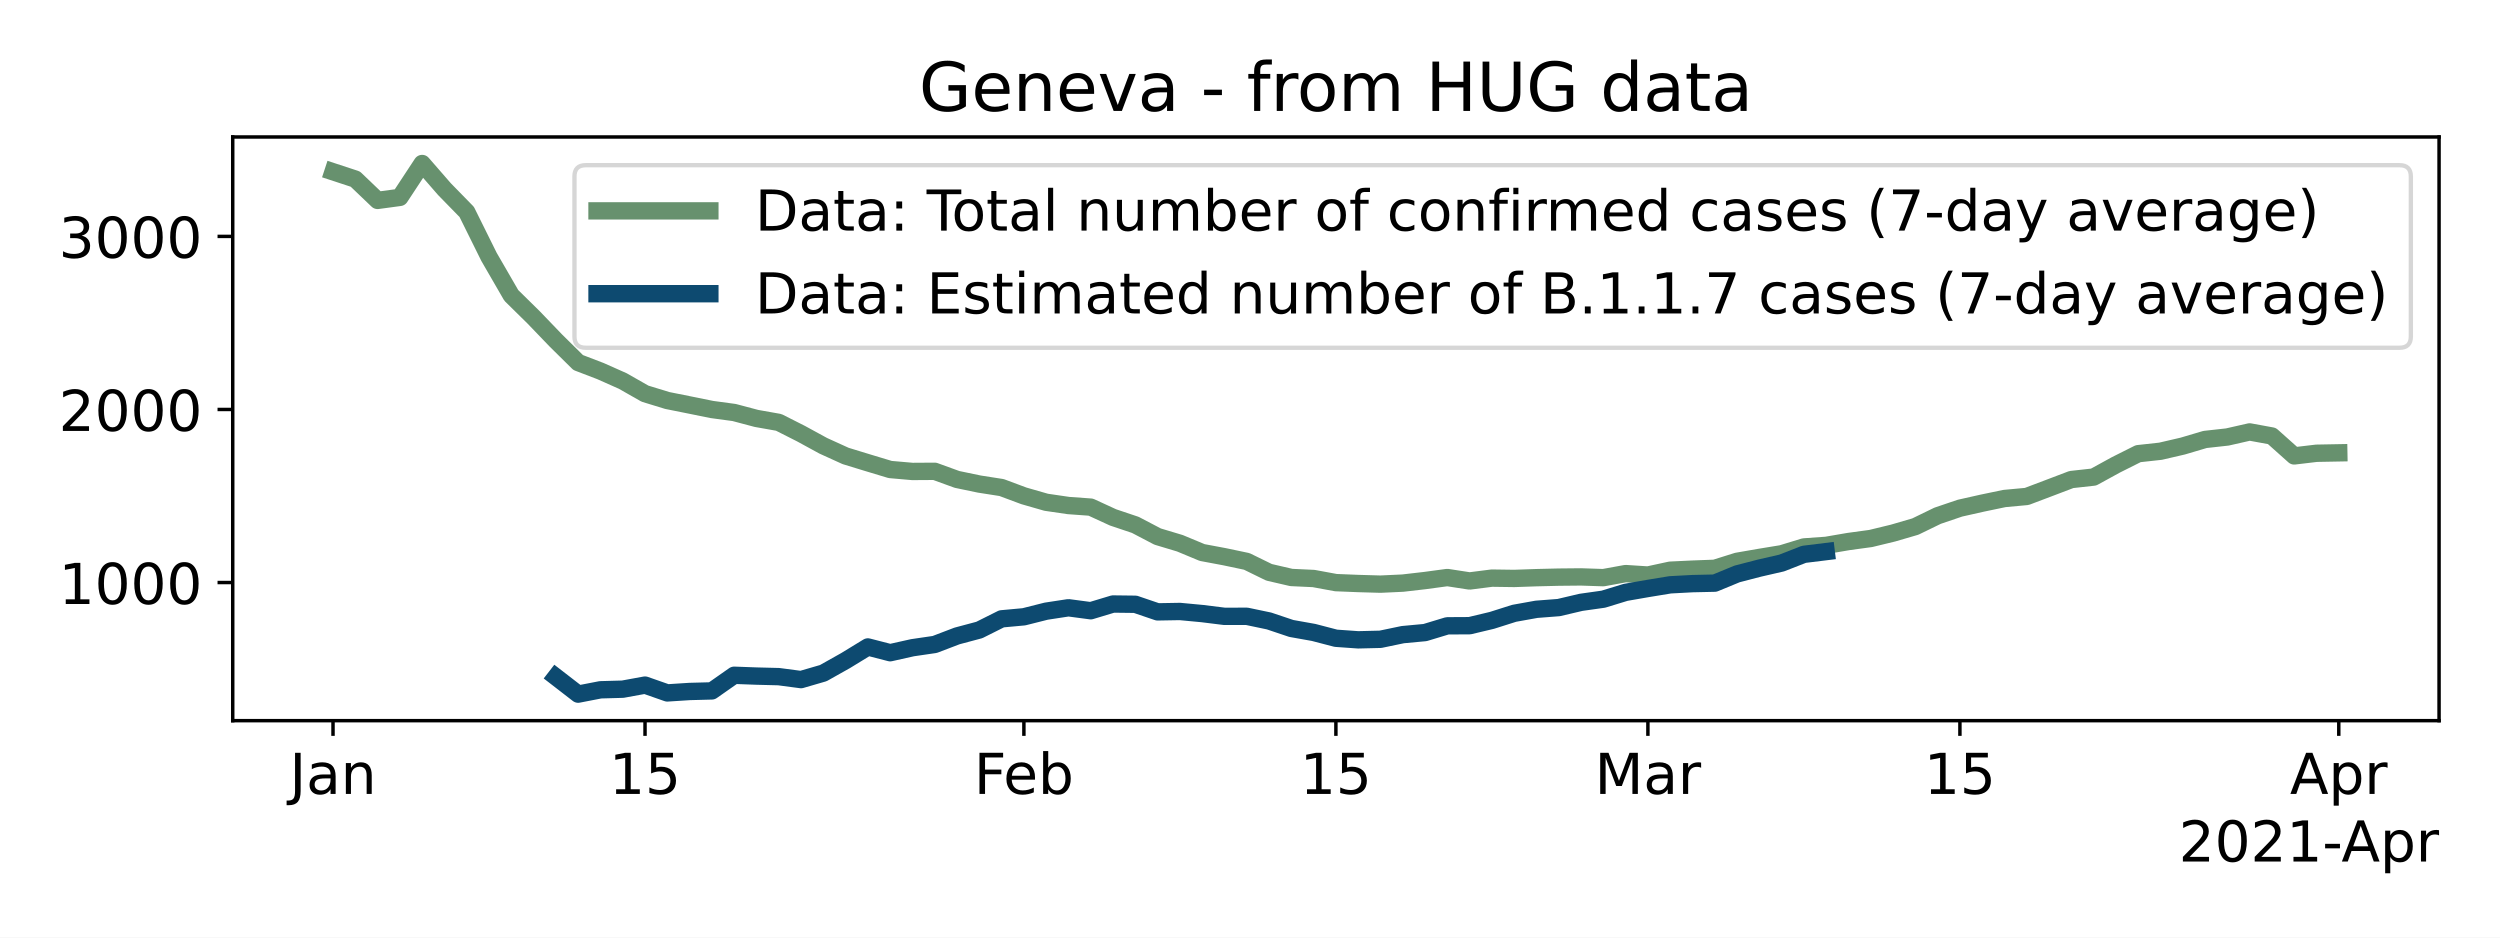
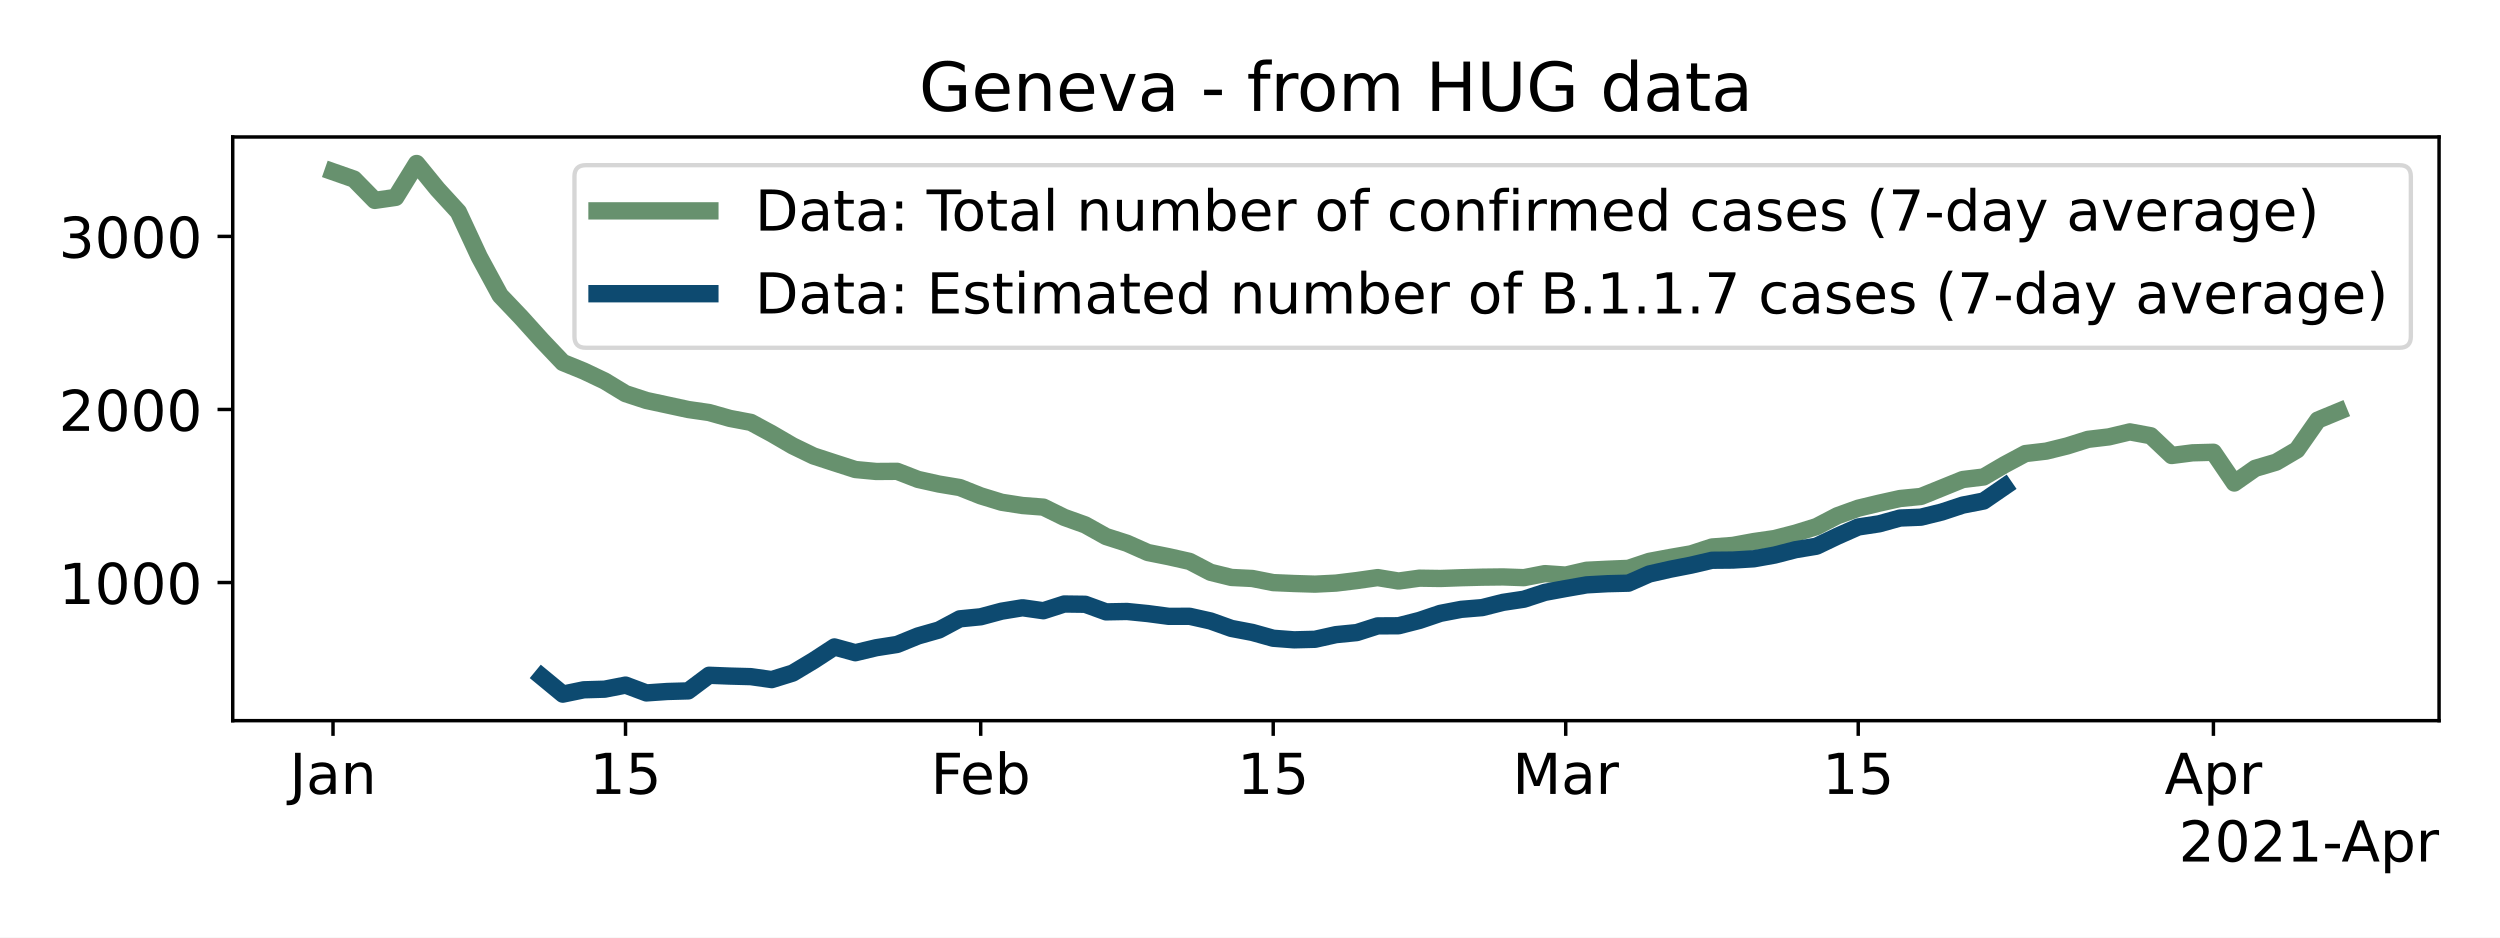
<svg xmlns="http://www.w3.org/2000/svg" xmlns:xlink="http://www.w3.org/1999/xlink" height="216pt" version="1.1" viewBox="0 0 576 216" width="576pt">
  <defs>
    <style type="text/css">*{stroke-linecap:butt;stroke-linejoin:round;}</style>
  </defs>
  <g id="figure_1">
    <g id="patch_1">
      <path d="M 0 216  L 576 216  L 576 0  L 0 0  z " style="fill:#ffffff;" />
    </g>
    <g id="axes_1">
      <g id="patch_2">
        <path d="M 53.62 166.04  L 561.96 166.04  L 561.96 31.56  L 53.62 31.56  z " style="fill:#ffffff;" />
      </g>
      <g id="matplotlib.axis_1">
        <g id="xtick_1">
          <g id="line2d_1">
            <defs>
-               <path d="M 0 0  L 0 3.5  " id="m4c4a702e5d" style="stroke:#000000;stroke-width:0.8;" />
+               <path d="M 0 0  L 0 3.5  " id="me364cf5439" style="stroke:#000000;stroke-width:0.8;" />
            </defs>
            <g>
-               <use style="stroke:#000000;stroke-width:0.8;" x="76.726" xlink:href="#m4c4a702e5d" y="166.04" />
+               <use style="stroke:#000000;stroke-width:0.8;" x="76.726" xlink:href="#me364cf5439" y="166.04" />
            </g>
          </g>
          <g id="text_1">
            <g transform="translate(66.70621 182.918)scale(0.13 -0.13)">
              <defs>
                <path d="M 9.812 72.906  L 19.672 72.906  L 19.672 5.078  Q 19.672 -8.109 14.672 -14.062  Q 9.672 -20.016 -1.422 -20.016  L -5.172 -20.016  L -5.172 -11.719  L -2.094 -11.719  Q 4.438 -11.719 7.125 -8.047  Q 9.812 -4.391 9.812 5.078  z " id="DejaVuSans-74" />
                <path d="M 34.281 27.484  Q 23.391 27.484 19.188 25  Q 14.984 22.516 14.984 16.5  Q 14.984 11.719 18.141 8.906  Q 21.297 6.109 26.703 6.109  Q 34.188 6.109 38.703 11.406  Q 43.219 16.703 43.219 25.484  L 43.219 27.484  z M 52.203 31.203  L 52.203 0  L 43.219 0  L 43.219 8.297  Q 40.141 3.328 35.547 0.953  Q 30.953 -1.422 24.312 -1.422  Q 15.922 -1.422 10.953 3.297  Q 6 8.016 6 15.922  Q 6 25.141 12.172 29.828  Q 18.359 34.516 30.609 34.516  L 43.219 34.516  L 43.219 35.406  Q 43.219 41.609 39.141 45  Q 35.062 48.391 27.688 48.391  Q 23 48.391 18.547 47.266  Q 14.109 46.141 10.016 43.891  L 10.016 52.203  Q 14.938 54.109 19.578 55.047  Q 24.219 56 28.609 56  Q 40.484 56 46.344 49.844  Q 52.203 43.703 52.203 31.203  z " id="DejaVuSans-97" />
                <path d="M 54.891 33.016  L 54.891 0  L 45.906 0  L 45.906 32.719  Q 45.906 40.484 42.875 44.328  Q 39.844 48.188 33.797 48.188  Q 26.516 48.188 22.312 43.547  Q 18.109 38.922 18.109 30.906  L 18.109 0  L 9.078 0  L 9.078 54.688  L 18.109 54.688  L 18.109 46.188  Q 21.344 51.125 25.703 53.562  Q 30.078 56 35.797 56  Q 45.219 56 50.047 50.172  Q 54.891 44.344 54.891 33.016  z " id="DejaVuSans-110" />
              </defs>
              <use xlink:href="#DejaVuSans-74" />
              <use x="29.492" xlink:href="#DejaVuSans-97" />
              <use x="90.771" xlink:href="#DejaVuSans-110" />
            </g>
          </g>
        </g>
        <g id="xtick_2">
          <g id="line2d_2">
            <g>
-               <use style="stroke:#000000;stroke-width:0.8;" x="148.613" xlink:href="#m4c4a702e5d" y="166.04" />
+               <use style="stroke:#000000;stroke-width:0.8;" x="144.12" xlink:href="#me364cf5439" y="166.04" />
            </g>
          </g>
          <g id="text_2">
-             <g transform="translate(140.3416 182.918)scale(0.13 -0.13)">
+             <g transform="translate(135.8487 182.918)scale(0.13 -0.13)">
              <defs>
                <path d="M 12.406 8.297  L 28.516 8.297  L 28.516 63.922  L 10.984 60.406  L 10.984 69.391  L 28.422 72.906  L 38.281 72.906  L 38.281 8.297  L 54.391 8.297  L 54.391 0  L 12.406 0  z " id="DejaVuSans-49" />
                <path d="M 10.797 72.906  L 49.516 72.906  L 49.516 64.594  L 19.828 64.594  L 19.828 46.734  Q 21.969 47.469 24.109 47.828  Q 26.266 48.188 28.422 48.188  Q 40.625 48.188 47.75 41.5  Q 54.891 34.812 54.891 23.391  Q 54.891 11.625 47.562 5.094  Q 40.234 -1.422 26.906 -1.422  Q 22.312 -1.422 17.547 -0.641  Q 12.797 0.141 7.719 1.703  L 7.719 11.625  Q 12.109 9.234 16.797 8.062  Q 21.484 6.891 26.703 6.891  Q 35.156 6.891 40.078 11.328  Q 45.016 15.766 45.016 23.391  Q 45.016 31 40.078 35.438  Q 35.156 39.891 26.703 39.891  Q 22.75 39.891 18.812 39.016  Q 14.891 38.141 10.797 36.281  z " id="DejaVuSans-53" />
              </defs>
              <use xlink:href="#DejaVuSans-49" />
              <use x="63.623" xlink:href="#DejaVuSans-53" />
            </g>
          </g>
        </g>
        <g id="xtick_3">
          <g id="line2d_3">
            <g>
-               <use style="stroke:#000000;stroke-width:0.8;" x="235.904" xlink:href="#m4c4a702e5d" y="166.04" />
+               <use style="stroke:#000000;stroke-width:0.8;" x="225.955" xlink:href="#me364cf5439" y="166.04" />
            </g>
          </g>
          <g id="text_3">
-             <g transform="translate(224.3965 182.918)scale(0.13 -0.13)">
+             <g transform="translate(214.4479 182.918)scale(0.13 -0.13)">
              <defs>
                <path d="M 9.812 72.906  L 51.703 72.906  L 51.703 64.594  L 19.672 64.594  L 19.672 43.109  L 48.578 43.109  L 48.578 34.812  L 19.672 34.812  L 19.672 0  L 9.812 0  z " id="DejaVuSans-70" />
                <path d="M 56.203 29.594  L 56.203 25.203  L 14.891 25.203  Q 15.484 15.922 20.484 11.062  Q 25.484 6.203 34.422 6.203  Q 39.594 6.203 44.453 7.469  Q 49.312 8.734 54.109 11.281  L 54.109 2.781  Q 49.266 0.734 44.188 -0.344  Q 39.109 -1.422 33.891 -1.422  Q 20.797 -1.422 13.156 6.188  Q 5.516 13.812 5.516 26.812  Q 5.516 40.234 12.766 48.109  Q 20.016 56 32.328 56  Q 43.359 56 49.781 48.891  Q 56.203 41.797 56.203 29.594  z M 47.219 32.234  Q 47.125 39.594 43.094 43.984  Q 39.062 48.391 32.422 48.391  Q 24.906 48.391 20.391 44.141  Q 15.875 39.891 15.188 32.172  z " id="DejaVuSans-101" />
                <path d="M 48.688 27.297  Q 48.688 37.203 44.609 42.844  Q 40.531 48.484 33.406 48.484  Q 26.266 48.484 22.188 42.844  Q 18.109 37.203 18.109 27.297  Q 18.109 17.391 22.188 11.75  Q 26.266 6.109 33.406 6.109  Q 40.531 6.109 44.609 11.75  Q 48.688 17.391 48.688 27.297  z M 18.109 46.391  Q 20.953 51.266 25.266 53.625  Q 29.594 56 35.594 56  Q 45.562 56 51.781 48.094  Q 58.016 40.188 58.016 27.297  Q 58.016 14.406 51.781 6.484  Q 45.562 -1.422 35.594 -1.422  Q 29.594 -1.422 25.266 0.953  Q 20.953 3.328 18.109 8.203  L 18.109 0  L 9.078 0  L 9.078 75.984  L 18.109 75.984  z " id="DejaVuSans-98" />
              </defs>
              <use xlink:href="#DejaVuSans-70" />
              <use x="52.02" xlink:href="#DejaVuSans-101" />
              <use x="113.543" xlink:href="#DejaVuSans-98" />
            </g>
          </g>
        </g>
        <g id="xtick_4">
          <g id="line2d_4">
            <g>
-               <use style="stroke:#000000;stroke-width:0.8;" x="307.79" xlink:href="#m4c4a702e5d" y="166.04" />
+               <use style="stroke:#000000;stroke-width:0.8;" x="293.349" xlink:href="#me364cf5439" y="166.04" />
            </g>
          </g>
          <g id="text_4">
-             <g transform="translate(299.5188 182.918)scale(0.13 -0.13)">
+             <g transform="translate(285.0773 182.918)scale(0.13 -0.13)">
              <use xlink:href="#DejaVuSans-49" />
              <use x="63.623" xlink:href="#DejaVuSans-53" />
            </g>
          </g>
        </g>
        <g id="xtick_5">
          <g id="line2d_5">
            <g>
-               <use style="stroke:#000000;stroke-width:0.8;" x="379.676" xlink:href="#m4c4a702e5d" y="166.04" />
+               <use style="stroke:#000000;stroke-width:0.8;" x="360.742" xlink:href="#me364cf5439" y="166.04" />
            </g>
          </g>
          <g id="text_5">
-             <g transform="translate(367.4128 182.918)scale(0.13 -0.13)">
+             <g transform="translate(348.4784 182.918)scale(0.13 -0.13)">
              <defs>
                <path d="M 9.812 72.906  L 24.516 72.906  L 43.109 23.297  L 61.812 72.906  L 76.516 72.906  L 76.516 0  L 66.891 0  L 66.891 64.016  L 48.094 14.016  L 38.188 14.016  L 19.391 64.016  L 19.391 0  L 9.812 0  z " id="DejaVuSans-77" />
                <path d="M 41.109 46.297  Q 39.594 47.172 37.812 47.578  Q 36.031 48 33.891 48  Q 26.266 48 22.188 43.047  Q 18.109 38.094 18.109 28.812  L 18.109 0  L 9.078 0  L 9.078 54.688  L 18.109 54.688  L 18.109 46.188  Q 20.953 51.172 25.484 53.578  Q 30.031 56 36.531 56  Q 37.453 56 38.578 55.875  Q 39.703 55.766 41.062 55.516  z " id="DejaVuSans-114" />
              </defs>
              <use xlink:href="#DejaVuSans-77" />
              <use x="86.279" xlink:href="#DejaVuSans-97" />
              <use x="147.559" xlink:href="#DejaVuSans-114" />
            </g>
          </g>
        </g>
        <g id="xtick_6">
          <g id="line2d_6">
            <g>
-               <use style="stroke:#000000;stroke-width:0.8;" x="451.563" xlink:href="#m4c4a702e5d" y="166.04" />
+               <use style="stroke:#000000;stroke-width:0.8;" x="428.136" xlink:href="#me364cf5439" y="166.04" />
            </g>
          </g>
          <g id="text_6">
-             <g transform="translate(443.2917 182.918)scale(0.13 -0.13)">
+             <g transform="translate(419.8644 182.918)scale(0.13 -0.13)">
              <use xlink:href="#DejaVuSans-49" />
              <use x="63.623" xlink:href="#DejaVuSans-53" />
            </g>
          </g>
        </g>
        <g id="xtick_7">
          <g id="line2d_7">
            <g>
-               <use style="stroke:#000000;stroke-width:0.8;" x="538.854" xlink:href="#m4c4a702e5d" y="166.04" />
+               <use style="stroke:#000000;stroke-width:0.8;" x="509.971" xlink:href="#me364cf5439" y="166.04" />
            </g>
          </g>
          <g id="text_7">
-             <g transform="translate(527.6086 182.918)scale(0.13 -0.13)">
+             <g transform="translate(498.7257 182.918)scale(0.13 -0.13)">
              <defs>
                <path d="M 34.188 63.188  L 20.797 26.906  L 47.609 26.906  z M 28.609 72.906  L 39.797 72.906  L 67.578 0  L 57.328 0  L 50.688 18.703  L 17.828 18.703  L 11.188 0  L 0.781 0  z " id="DejaVuSans-65" />
                <path d="M 18.109 8.203  L 18.109 -20.797  L 9.078 -20.797  L 9.078 54.688  L 18.109 54.688  L 18.109 46.391  Q 20.953 51.266 25.266 53.625  Q 29.594 56 35.594 56  Q 45.562 56 51.781 48.094  Q 58.016 40.188 58.016 27.297  Q 58.016 14.406 51.781 6.484  Q 45.562 -1.422 35.594 -1.422  Q 29.594 -1.422 25.266 0.953  Q 20.953 3.328 18.109 8.203  z M 48.688 27.297  Q 48.688 37.203 44.609 42.844  Q 40.531 48.484 33.406 48.484  Q 26.266 48.484 22.188 42.844  Q 18.109 37.203 18.109 27.297  Q 18.109 17.391 22.188 11.75  Q 26.266 6.109 33.406 6.109  Q 40.531 6.109 44.609 11.75  Q 48.688 17.391 48.688 27.297  z " id="DejaVuSans-112" />
              </defs>
              <use xlink:href="#DejaVuSans-65" />
              <use x="68.408" xlink:href="#DejaVuSans-112" />
              <use x="131.885" xlink:href="#DejaVuSans-114" />
            </g>
          </g>
        </g>
        <g id="text_8">
          <g transform="translate(501.9873 198.4995)scale(0.13 -0.13)">
            <defs>
              <path d="M 19.188 8.297  L 53.609 8.297  L 53.609 0  L 7.328 0  L 7.328 8.297  Q 12.938 14.109 22.625 23.891  Q 32.328 33.688 34.812 36.531  Q 39.547 41.844 41.422 45.531  Q 43.312 49.219 43.312 52.781  Q 43.312 58.594 39.234 62.25  Q 35.156 65.922 28.609 65.922  Q 23.969 65.922 18.812 64.312  Q 13.672 62.703 7.812 59.422  L 7.812 69.391  Q 13.766 71.781 18.938 73  Q 24.125 74.219 28.422 74.219  Q 39.75 74.219 46.484 68.547  Q 53.219 62.891 53.219 53.422  Q 53.219 48.922 51.531 44.891  Q 49.859 40.875 45.406 35.406  Q 44.188 33.984 37.641 27.219  Q 31.109 20.453 19.188 8.297  z " id="DejaVuSans-50" />
              <path d="M 31.781 66.406  Q 24.172 66.406 20.328 58.906  Q 16.5 51.422 16.5 36.375  Q 16.5 21.391 20.328 13.891  Q 24.172 6.391 31.781 6.391  Q 39.453 6.391 43.281 13.891  Q 47.125 21.391 47.125 36.375  Q 47.125 51.422 43.281 58.906  Q 39.453 66.406 31.781 66.406  z M 31.781 74.219  Q 44.047 74.219 50.516 64.516  Q 56.984 54.828 56.984 36.375  Q 56.984 17.969 50.516 8.266  Q 44.047 -1.422 31.781 -1.422  Q 19.531 -1.422 13.062 8.266  Q 6.594 17.969 6.594 36.375  Q 6.594 54.828 13.062 64.516  Q 19.531 74.219 31.781 74.219  z " id="DejaVuSans-48" />
              <path d="M 4.891 31.391  L 31.203 31.391  L 31.203 23.391  L 4.891 23.391  z " id="DejaVuSans-45" />
            </defs>
            <use xlink:href="#DejaVuSans-50" />
            <use x="63.623" xlink:href="#DejaVuSans-48" />
            <use x="127.246" xlink:href="#DejaVuSans-50" />
            <use x="190.869" xlink:href="#DejaVuSans-49" />
            <use x="254.492" xlink:href="#DejaVuSans-45" />
            <use x="288.326" xlink:href="#DejaVuSans-65" />
            <use x="356.734" xlink:href="#DejaVuSans-112" />
            <use x="420.211" xlink:href="#DejaVuSans-114" />
          </g>
        </g>
      </g>
      <g id="matplotlib.axis_2">
        <g id="ytick_1">
          <g id="line2d_8">
            <defs>
-               <path d="M 0 0  L -3.5 0  " id="m9a92038cf9" style="stroke:#000000;stroke-width:0.8;" />
+               <path d="M 0 0  L -3.5 0  " id="m412d433ab7" style="stroke:#000000;stroke-width:0.8;" />
            </defs>
            <g>
-               <use style="stroke:#000000;stroke-width:0.8;" x="53.62" xlink:href="#m9a92038cf9" y="134.219" />
+               <use style="stroke:#000000;stroke-width:0.8;" x="53.62" xlink:href="#m412d433ab7" y="134.217" />
            </g>
          </g>
          <g id="text_9">
-             <g transform="translate(13.535 139.1575)scale(0.13 -0.13)">
+             <g transform="translate(13.535 139.1563)scale(0.13 -0.13)">
              <use xlink:href="#DejaVuSans-49" />
              <use x="63.623" xlink:href="#DejaVuSans-48" />
              <use x="127.246" xlink:href="#DejaVuSans-48" />
              <use x="190.869" xlink:href="#DejaVuSans-48" />
            </g>
          </g>
        </g>
        <g id="ytick_2">
          <g id="line2d_9">
            <g>
-               <use style="stroke:#000000;stroke-width:0.8;" x="53.62" xlink:href="#m9a92038cf9" y="94.342" />
+               <use style="stroke:#000000;stroke-width:0.8;" x="53.62" xlink:href="#m412d433ab7" y="94.339" />
            </g>
          </g>
          <g id="text_10">
-             <g transform="translate(13.535 99.2814)scale(0.13 -0.13)">
+             <g transform="translate(13.535 99.27835)scale(0.13 -0.13)">
              <use xlink:href="#DejaVuSans-50" />
              <use x="63.623" xlink:href="#DejaVuSans-48" />
              <use x="127.246" xlink:href="#DejaVuSans-48" />
              <use x="190.869" xlink:href="#DejaVuSans-48" />
            </g>
          </g>
        </g>
        <g id="ytick_3">
          <g id="line2d_10">
            <g>
-               <use style="stroke:#000000;stroke-width:0.8;" x="53.62" xlink:href="#m9a92038cf9" y="54.466" />
+               <use style="stroke:#000000;stroke-width:0.8;" x="53.62" xlink:href="#m412d433ab7" y="54.461" />
            </g>
          </g>
          <g id="text_11">
-             <g transform="translate(13.535 59.40526)scale(0.13 -0.13)">
+             <g transform="translate(13.535 59.40035)scale(0.13 -0.13)">
              <defs>
                <path d="M 40.578 39.312  Q 47.656 37.797 51.625 33  Q 55.609 28.219 55.609 21.188  Q 55.609 10.406 48.188 4.484  Q 40.766 -1.422 27.094 -1.422  Q 22.516 -1.422 17.656 -0.516  Q 12.797 0.391 7.625 2.203  L 7.625 11.719  Q 11.719 9.328 16.594 8.109  Q 21.484 6.891 26.812 6.891  Q 36.078 6.891 40.938 10.547  Q 45.797 14.203 45.797 21.188  Q 45.797 27.641 41.281 31.266  Q 36.766 34.906 28.719 34.906  L 20.219 34.906  L 20.219 43.016  L 29.109 43.016  Q 36.375 43.016 40.234 45.922  Q 44.094 48.828 44.094 54.297  Q 44.094 59.906 40.109 62.906  Q 36.141 65.922 28.719 65.922  Q 24.656 65.922 20.016 65.031  Q 15.375 64.156 9.812 62.312  L 9.812 71.094  Q 15.438 72.656 20.344 73.438  Q 25.25 74.219 29.594 74.219  Q 40.828 74.219 47.359 69.109  Q 53.906 64.016 53.906 55.328  Q 53.906 49.266 50.438 45.094  Q 46.969 40.922 40.578 39.312  z " id="DejaVuSans-51" />
              </defs>
              <use xlink:href="#DejaVuSans-51" />
              <use x="63.623" xlink:href="#DejaVuSans-48" />
              <use x="127.246" xlink:href="#DejaVuSans-48" />
              <use x="190.869" xlink:href="#DejaVuSans-48" />
            </g>
          </g>
        </g>
      </g>
      <g id="line2d_11">
-         <path clip-path="url(#p67c1b0af50)" d="M 76.726 39.575  L 81.861 41.262  L 86.996 46.172  L 92.131 45.477  L 97.265 37.673  L 102.4 43.574  L 107.535 48.832  L 112.67 59.189  L 117.804 68.064  L 122.939 73.117  L 128.074 78.46  L 133.209 83.53  L 138.343 85.496  L 143.478 87.78  L 148.613 90.702  L 153.748 92.275  L 158.882 93.306  L 164.017 94.348  L 169.152 95.043  L 174.287 96.405  L 179.421 97.316  L 184.556 99.914  L 189.691 102.716  L 194.826 105.052  L 199.96 106.624  L 205.095 108.174  L 210.23 108.624  L 215.365 108.59  L 220.499 110.458  L 225.634 111.529  L 230.769 112.332  L 235.904 114.246  L 241.038 115.722  L 246.173 116.474  L 251.308 116.844  L 256.443 119.208  L 261.577 120.934  L 266.712 123.623  L 271.847 125.167  L 276.982 127.303  L 282.116 128.266  L 287.251 129.348  L 292.386 131.86  L 297.521 133.051  L 302.655 133.29  L 307.79 134.236  L 312.925 134.441  L 318.059 134.589  L 323.194 134.35  L 328.329 133.757  L 333.464 133.062  L 338.598 133.854  L 343.733 133.199  L 348.868 133.273  L 354.003 133.096  L 359.137 132.971  L 364.272 132.92  L 369.407 133.091  L 374.542 132.156  L 379.676 132.487  L 384.811 131.376  L 389.946 131.131  L 395.081 130.937  L 400.215 129.325  L 405.35 128.431  L 410.485 127.588  L 415.62 126.015  L 420.754 125.651  L 425.889 124.768  L 431.024 124.067  L 436.159 122.82  L 441.293 121.321  L 446.428 118.826  L 451.563 117.083  L 456.698 115.927  L 461.832 114.856  L 466.967 114.383  L 472.102 112.44  L 477.237 110.487  L 482.371 109.917  L 487.506 107.103  L 492.641 104.528  L 497.776 103.964  L 502.91 102.773  L 508.045 101.252  L 513.18 100.683  L 518.315 99.515  L 523.449 100.455  L 528.584 105.041  L 533.719 104.431  L 538.854 104.334  " style="fill:none;stroke:#67916e;stroke-linecap:square;stroke-width:4;" />
+         <path clip-path="url(#p478e63ac93)" d="M 76.726 39.57  L 81.54 41.256  L 86.354 46.167  L 91.168 45.477  L 95.982 37.673  L 100.795 43.575  L 105.609 48.833  L 110.423 59.19  L 115.237 68.06  L 120.051 73.113  L 124.865 78.451  L 129.678 83.521  L 134.492 85.486  L 139.306 87.771  L 144.12 90.693  L 148.934 92.271  L 153.748 93.308  L 158.561 94.351  L 163.375 95.046  L 168.189 96.407  L 173.003 97.319  L 177.817 99.922  L 182.631 102.725  L 187.444 105.055  L 192.258 106.627  L 197.072 108.177  L 201.886 108.627  L 206.7 108.593  L 211.513 110.456  L 216.327 111.527  L 221.141 112.33  L 225.955 114.244  L 230.769 115.72  L 235.583 116.472  L 240.396 116.842  L 245.21 119.206  L 250.024 120.932  L 254.838 123.621  L 259.652 125.165  L 264.466 127.301  L 269.279 128.264  L 274.093 129.347  L 278.907 131.859  L 283.721 133.044  L 288.535 133.283  L 293.349 134.234  L 298.162 134.44  L 302.976 134.588  L 307.79 134.348  L 312.604 133.762  L 317.418 133.078  L 322.231 133.87  L 327.045 133.209  L 331.859 133.283  L 336.673 133.106  L 341.487 132.981  L 346.301 132.924  L 351.114 133.095  L 355.928 132.161  L 360.742 132.497  L 365.556 131.386  L 370.37 131.147  L 375.184 130.947  L 379.997 129.335  L 384.811 128.435  L 389.625 127.603  L 394.439 126.025  L 399.253 125.661  L 404.067 124.772  L 408.88 124.077  L 413.694 122.835  L 418.508 121.337  L 423.322 118.83  L 428.136 117.087  L 432.949 115.93  L 437.763 114.859  L 442.577 114.387  L 447.391 112.438  L 452.205 110.484  L 457.019 109.897  L 461.832 107.083  L 466.646 104.503  L 471.46 103.939  L 476.274 102.748  L 481.088 101.227  L 485.902 100.657  L 490.715 99.506  L 495.529 100.395  L 500.343 104.947  L 505.157 104.332  L 509.971 104.201  L 514.785 111.282  L 519.598 107.909  L 524.412 106.485  L 529.226 103.654  L 534.04 96.772  L 538.854 94.784  " style="fill:none;stroke:#67916e;stroke-linecap:square;stroke-width:4;" />
      </g>
      <g id="line2d_12">
-         <path clip-path="url(#p67c1b0af50)" d="M 128.074 155.957  L 133.209 159.927  L 138.343 158.93  L 143.478 158.788  L 148.613 157.848  L 153.748 159.648  L 158.882 159.318  L 164.017 159.181  L 169.152 155.581  L 174.287 155.769  L 179.421 155.9  L 184.556 156.578  L 189.691 155.085  L 194.826 152.197  L 199.96 149.058  L 205.095 150.385  L 210.23 149.235  L 215.365 148.483  L 220.499 146.523  L 225.634 145.15  L 230.769 142.581  L 235.904 142.108  L 241.038 140.815  L 246.173 140.029  L 251.308 140.713  L 256.443 139.163  L 261.577 139.226  L 266.712 140.975  L 271.847 140.884  L 276.982 141.368  L 282.116 142.006  L 287.251 141.994  L 292.386 143.071  L 297.521 144.797  L 302.655 145.714  L 307.79 147.053  L 312.925 147.418  L 318.059 147.292  L 323.194 146.221  L 328.329 145.743  L 333.464 144.188  L 338.598 144.159  L 343.733 142.934  L 348.868 141.305  L 354.003 140.382  L 359.137 139.984  L 364.272 138.776  L 369.407 138.052  L 374.542 136.48  L 379.676 135.586  L 384.811 134.743  L 389.946 134.469  L 395.081 134.355  L 400.215 132.236  L 405.35 130.903  L 410.485 129.724  L 415.62 127.719  L 420.754 127.086  " style="fill:none;stroke:#0d4a70;stroke-linecap:square;stroke-width:4;" />
+         <path clip-path="url(#p478e63ac93)" d="M 124.865 155.957  L 129.678 159.927  L 134.492 158.93  L 139.306 158.788  L 144.12 157.848  L 148.934 159.648  L 153.748 159.318  L 158.561 159.181  L 163.375 155.581  L 168.189 155.769  L 173.003 155.9  L 177.817 156.578  L 182.631 155.085  L 187.444 152.197  L 192.258 149.058  L 197.072 150.385  L 201.886 149.234  L 206.7 148.482  L 211.513 146.523  L 216.327 145.15  L 221.141 142.58  L 225.955 142.108  L 230.769 140.814  L 235.583 140.028  L 240.396 140.712  L 245.21 139.162  L 250.024 139.225  L 254.838 140.974  L 259.652 140.883  L 264.466 141.367  L 269.279 142.005  L 274.093 141.994  L 278.907 143.07  L 283.721 144.791  L 288.535 145.708  L 293.349 147.052  L 298.162 147.417  L 302.976 147.292  L 307.79 146.221  L 312.604 145.748  L 317.418 144.204  L 322.231 144.175  L 327.045 142.945  L 331.859 141.316  L 336.673 140.393  L 341.487 139.994  L 346.301 138.781  L 351.114 138.057  L 355.928 136.485  L 360.742 135.596  L 365.556 134.753  L 370.37 134.485  L 375.184 134.365  L 379.997 132.246  L 384.811 131.152  L 389.625 130.212  L 394.439 129.084  L 399.253 129.039  L 404.067 128.748  L 408.88 127.888  L 413.694 126.646  L 418.508 125.849  L 423.322 123.547  L 428.136 121.417  L 432.949 120.687  L 437.763 119.354  L 442.577 119.161  L 447.391 117.97  L 452.205 116.375  L 457.019 115.435  L 461.832 112.125  " style="fill:none;stroke:#0d4a70;stroke-linecap:square;stroke-width:4;" />
      </g>
      <g id="patch_3">
        <path d="M 53.62 166.04  L 53.62 31.56  " style="fill:none;stroke:#000000;stroke-linecap:square;stroke-linejoin:miter;stroke-width:0.8;" />
      </g>
      <g id="patch_4">
        <path d="M 561.96 166.04  L 561.96 31.56  " style="fill:none;stroke:#000000;stroke-linecap:square;stroke-linejoin:miter;stroke-width:0.8;" />
      </g>
      <g id="patch_5">
        <path d="M 53.62 166.04  L 561.96 166.04  " style="fill:none;stroke:#000000;stroke-linecap:square;stroke-linejoin:miter;stroke-width:0.8;" />
      </g>
      <g id="patch_6">
        <path d="M 53.62 31.56  L 561.96 31.56  " style="fill:none;stroke:#000000;stroke-linecap:square;stroke-linejoin:miter;stroke-width:0.8;" />
      </g>
      <g id="text_12">
        <g transform="translate(211.7428 25.56)scale(0.156 -0.156)">
          <defs>
            <path d="M 59.516 10.406  L 59.516 29.984  L 43.406 29.984  L 43.406 38.094  L 69.281 38.094  L 69.281 6.781  Q 63.578 2.734 56.688 0.656  Q 49.812 -1.422 42 -1.422  Q 24.906 -1.422 15.25 8.562  Q 5.609 18.562 5.609 36.375  Q 5.609 54.25 15.25 64.234  Q 24.906 74.219 42 74.219  Q 49.125 74.219 55.547 72.453  Q 61.969 70.703 67.391 67.281  L 67.391 56.781  Q 61.922 61.422 55.766 63.766  Q 49.609 66.109 42.828 66.109  Q 29.438 66.109 22.719 58.641  Q 16.016 51.172 16.016 36.375  Q 16.016 21.625 22.719 14.156  Q 29.438 6.688 42.828 6.688  Q 48.047 6.688 52.141 7.594  Q 56.25 8.5 59.516 10.406  z " id="DejaVuSans-71" />
            <path d="M 2.984 54.688  L 12.5 54.688  L 29.594 8.797  L 46.688 54.688  L 56.203 54.688  L 35.688 0  L 23.484 0  z " id="DejaVuSans-118" />
            <path id="DejaVuSans-32" />
            <path d="M 37.109 75.984  L 37.109 68.5  L 28.516 68.5  Q 23.688 68.5 21.797 66.547  Q 19.922 64.594 19.922 59.516  L 19.922 54.688  L 34.719 54.688  L 34.719 47.703  L 19.922 47.703  L 19.922 0  L 10.891 0  L 10.891 47.703  L 2.297 47.703  L 2.297 54.688  L 10.891 54.688  L 10.891 58.5  Q 10.891 67.625 15.141 71.797  Q 19.391 75.984 28.609 75.984  z " id="DejaVuSans-102" />
            <path d="M 30.609 48.391  Q 23.391 48.391 19.188 42.75  Q 14.984 37.109 14.984 27.297  Q 14.984 17.484 19.156 11.844  Q 23.344 6.203 30.609 6.203  Q 37.797 6.203 41.984 11.859  Q 46.188 17.531 46.188 27.297  Q 46.188 37.016 41.984 42.703  Q 37.797 48.391 30.609 48.391  z M 30.609 56  Q 42.328 56 49.016 48.375  Q 55.719 40.766 55.719 27.297  Q 55.719 13.875 49.016 6.219  Q 42.328 -1.422 30.609 -1.422  Q 18.844 -1.422 12.172 6.219  Q 5.516 13.875 5.516 27.297  Q 5.516 40.766 12.172 48.375  Q 18.844 56 30.609 56  z " id="DejaVuSans-111" />
            <path d="M 52 44.188  Q 55.375 50.25 60.062 53.125  Q 64.75 56 71.094 56  Q 79.641 56 84.281 50.016  Q 88.922 44.047 88.922 33.016  L 88.922 0  L 79.891 0  L 79.891 32.719  Q 79.891 40.578 77.094 44.375  Q 74.312 48.188 68.609 48.188  Q 61.625 48.188 57.562 43.547  Q 53.516 38.922 53.516 30.906  L 53.516 0  L 44.484 0  L 44.484 32.719  Q 44.484 40.625 41.703 44.406  Q 38.922 48.188 33.109 48.188  Q 26.219 48.188 22.156 43.531  Q 18.109 38.875 18.109 30.906  L 18.109 0  L 9.078 0  L 9.078 54.688  L 18.109 54.688  L 18.109 46.188  Q 21.188 51.219 25.484 53.609  Q 29.781 56 35.688 56  Q 41.656 56 45.828 52.969  Q 50 49.953 52 44.188  z " id="DejaVuSans-109" />
            <path d="M 9.812 72.906  L 19.672 72.906  L 19.672 43.016  L 55.516 43.016  L 55.516 72.906  L 65.375 72.906  L 65.375 0  L 55.516 0  L 55.516 34.719  L 19.672 34.719  L 19.672 0  L 9.812 0  z " id="DejaVuSans-72" />
            <path d="M 8.688 72.906  L 18.609 72.906  L 18.609 28.609  Q 18.609 16.891 22.844 11.734  Q 27.094 6.594 36.625 6.594  Q 46.094 6.594 50.344 11.734  Q 54.594 16.891 54.594 28.609  L 54.594 72.906  L 64.5 72.906  L 64.5 27.391  Q 64.5 13.141 57.438 5.859  Q 50.391 -1.422 36.625 -1.422  Q 22.797 -1.422 15.734 5.859  Q 8.688 13.141 8.688 27.391  z " id="DejaVuSans-85" />
            <path d="M 45.406 46.391  L 45.406 75.984  L 54.391 75.984  L 54.391 0  L 45.406 0  L 45.406 8.203  Q 42.578 3.328 38.25 0.953  Q 33.938 -1.422 27.875 -1.422  Q 17.969 -1.422 11.734 6.484  Q 5.516 14.406 5.516 27.297  Q 5.516 40.188 11.734 48.094  Q 17.969 56 27.875 56  Q 33.938 56 38.25 53.625  Q 42.578 51.266 45.406 46.391  z M 14.797 27.297  Q 14.797 17.391 18.875 11.75  Q 22.953 6.109 30.078 6.109  Q 37.203 6.109 41.297 11.75  Q 45.406 17.391 45.406 27.297  Q 45.406 37.203 41.297 42.844  Q 37.203 48.484 30.078 48.484  Q 22.953 48.484 18.875 42.844  Q 14.797 37.203 14.797 27.297  z " id="DejaVuSans-100" />
            <path d="M 18.312 70.219  L 18.312 54.688  L 36.812 54.688  L 36.812 47.703  L 18.312 47.703  L 18.312 18.016  Q 18.312 11.328 20.141 9.422  Q 21.969 7.516 27.594 7.516  L 36.812 7.516  L 36.812 0  L 27.594 0  Q 17.188 0 13.234 3.875  Q 9.281 7.766 9.281 18.016  L 9.281 47.703  L 2.688 47.703  L 2.688 54.688  L 9.281 54.688  L 9.281 70.219  z " id="DejaVuSans-116" />
          </defs>
          <use xlink:href="#DejaVuSans-71" />
          <use x="77.49" xlink:href="#DejaVuSans-101" />
          <use x="139.014" xlink:href="#DejaVuSans-110" />
          <use x="202.393" xlink:href="#DejaVuSans-101" />
          <use x="263.916" xlink:href="#DejaVuSans-118" />
          <use x="323.096" xlink:href="#DejaVuSans-97" />
          <use x="384.375" xlink:href="#DejaVuSans-32" />
          <use x="416.162" xlink:href="#DejaVuSans-45" />
          <use x="452.246" xlink:href="#DejaVuSans-32" />
          <use x="484.033" xlink:href="#DejaVuSans-102" />
          <use x="519.238" xlink:href="#DejaVuSans-114" />
          <use x="558.102" xlink:href="#DejaVuSans-111" />
          <use x="619.283" xlink:href="#DejaVuSans-109" />
          <use x="716.695" xlink:href="#DejaVuSans-32" />
          <use x="748.482" xlink:href="#DejaVuSans-72" />
          <use x="823.678" xlink:href="#DejaVuSans-85" />
          <use x="896.871" xlink:href="#DejaVuSans-71" />
          <use x="974.361" xlink:href="#DejaVuSans-32" />
          <use x="1006.148" xlink:href="#DejaVuSans-100" />
          <use x="1069.625" xlink:href="#DejaVuSans-97" />
          <use x="1130.904" xlink:href="#DejaVuSans-116" />
          <use x="1170.113" xlink:href="#DejaVuSans-97" />
        </g>
      </g>
      <g id="legend_1">
        <g id="patch_7">
          <path d="M 134.953 80.123  L 552.86 80.123  Q 555.46 80.123 555.46 77.523  L 555.46 40.66  Q 555.46 38.06 552.86 38.06  L 134.953 38.06  Q 132.353 38.06 132.353 40.66  L 132.353 77.523  Q 132.353 80.123 134.953 80.123  z " style="fill:#ffffff;opacity:0.8;stroke:#cccccc;stroke-linejoin:miter;" />
        </g>
        <g id="line2d_13">
          <path d="M 137.553 48.588  L 163.553 48.588  " style="fill:none;stroke:#67916e;stroke-linecap:square;stroke-width:4;" />
        </g>
        <g id="line2d_14" />
        <g id="text_13">
          <g transform="translate(173.9527 53.13797)scale(0.13 -0.13)">
            <defs>
              <path d="M 19.672 64.797  L 19.672 8.109  L 31.594 8.109  Q 46.688 8.109 53.688 14.938  Q 60.688 21.781 60.688 36.531  Q 60.688 51.172 53.688 57.984  Q 46.688 64.797 31.594 64.797  z M 9.812 72.906  L 30.078 72.906  Q 51.266 72.906 61.172 64.094  Q 71.094 55.281 71.094 36.531  Q 71.094 17.672 61.125 8.828  Q 51.172 0 30.078 0  L 9.812 0  z " id="DejaVuSans-68" />
              <path d="M 11.719 12.406  L 22.016 12.406  L 22.016 0  L 11.719 0  z M 11.719 51.703  L 22.016 51.703  L 22.016 39.312  L 11.719 39.312  z " id="DejaVuSans-58" />
              <path d="M -0.297 72.906  L 61.375 72.906  L 61.375 64.594  L 35.5 64.594  L 35.5 0  L 25.594 0  L 25.594 64.594  L -0.297 64.594  z " id="DejaVuSans-84" />
              <path d="M 9.422 75.984  L 18.406 75.984  L 18.406 0  L 9.422 0  z " id="DejaVuSans-108" />
              <path d="M 8.5 21.578  L 8.5 54.688  L 17.484 54.688  L 17.484 21.922  Q 17.484 14.156 20.5 10.266  Q 23.531 6.391 29.594 6.391  Q 36.859 6.391 41.078 11.031  Q 45.312 15.672 45.312 23.688  L 45.312 54.688  L 54.297 54.688  L 54.297 0  L 45.312 0  L 45.312 8.406  Q 42.047 3.422 37.719 1  Q 33.406 -1.422 27.688 -1.422  Q 18.266 -1.422 13.375 4.438  Q 8.5 10.297 8.5 21.578  z M 31.109 56  z " id="DejaVuSans-117" />
              <path d="M 48.781 52.594  L 48.781 44.188  Q 44.969 46.297 41.141 47.344  Q 37.312 48.391 33.406 48.391  Q 24.656 48.391 19.812 42.844  Q 14.984 37.312 14.984 27.297  Q 14.984 17.281 19.812 11.734  Q 24.656 6.203 33.406 6.203  Q 37.312 6.203 41.141 7.25  Q 44.969 8.297 48.781 10.406  L 48.781 2.094  Q 45.016 0.344 40.984 -0.531  Q 36.969 -1.422 32.422 -1.422  Q 20.062 -1.422 12.781 6.344  Q 5.516 14.109 5.516 27.297  Q 5.516 40.672 12.859 48.328  Q 20.219 56 33.016 56  Q 37.156 56 41.109 55.141  Q 45.062 54.297 48.781 52.594  z " id="DejaVuSans-99" />
              <path d="M 9.422 54.688  L 18.406 54.688  L 18.406 0  L 9.422 0  z M 9.422 75.984  L 18.406 75.984  L 18.406 64.594  L 9.422 64.594  z " id="DejaVuSans-105" />
              <path d="M 44.281 53.078  L 44.281 44.578  Q 40.484 46.531 36.375 47.5  Q 32.281 48.484 27.875 48.484  Q 21.188 48.484 17.844 46.438  Q 14.5 44.391 14.5 40.281  Q 14.5 37.156 16.891 35.375  Q 19.281 33.594 26.516 31.984  L 29.594 31.297  Q 39.156 29.25 43.188 25.516  Q 47.219 21.781 47.219 15.094  Q 47.219 7.469 41.188 3.016  Q 35.156 -1.422 24.609 -1.422  Q 20.219 -1.422 15.453 -0.562  Q 10.688 0.297 5.422 2  L 5.422 11.281  Q 10.406 8.688 15.234 7.391  Q 20.062 6.109 24.812 6.109  Q 31.156 6.109 34.562 8.281  Q 37.984 10.453 37.984 14.406  Q 37.984 18.062 35.516 20.016  Q 33.062 21.969 24.703 23.781  L 21.578 24.516  Q 13.234 26.266 9.516 29.906  Q 5.812 33.547 5.812 39.891  Q 5.812 47.609 11.281 51.797  Q 16.75 56 26.812 56  Q 31.781 56 36.172 55.266  Q 40.578 54.547 44.281 53.078  z " id="DejaVuSans-115" />
              <path d="M 31 75.875  Q 24.469 64.656 21.281 53.656  Q 18.109 42.672 18.109 31.391  Q 18.109 20.125 21.312 9.062  Q 24.516 -2 31 -13.188  L 23.188 -13.188  Q 15.875 -1.703 12.234 9.375  Q 8.594 20.453 8.594 31.391  Q 8.594 42.281 12.203 53.312  Q 15.828 64.359 23.188 75.875  z " id="DejaVuSans-40" />
              <path d="M 8.203 72.906  L 55.078 72.906  L 55.078 68.703  L 28.609 0  L 18.312 0  L 43.219 64.594  L 8.203 64.594  z " id="DejaVuSans-55" />
              <path d="M 32.172 -5.078  Q 28.375 -14.844 24.75 -17.812  Q 21.141 -20.797 15.094 -20.797  L 7.906 -20.797  L 7.906 -13.281  L 13.188 -13.281  Q 16.891 -13.281 18.938 -11.516  Q 21 -9.766 23.484 -3.219  L 25.094 0.875  L 2.984 54.688  L 12.5 54.688  L 29.594 11.922  L 46.688 54.688  L 56.203 54.688  z " id="DejaVuSans-121" />
              <path d="M 45.406 27.984  Q 45.406 37.75 41.375 43.109  Q 37.359 48.484 30.078 48.484  Q 22.859 48.484 18.828 43.109  Q 14.797 37.75 14.797 27.984  Q 14.797 18.266 18.828 12.891  Q 22.859 7.516 30.078 7.516  Q 37.359 7.516 41.375 12.891  Q 45.406 18.266 45.406 27.984  z M 54.391 6.781  Q 54.391 -7.172 48.188 -13.984  Q 42 -20.797 29.203 -20.797  Q 24.469 -20.797 20.266 -20.094  Q 16.062 -19.391 12.109 -17.922  L 12.109 -9.188  Q 16.062 -11.328 19.922 -12.344  Q 23.781 -13.375 27.781 -13.375  Q 36.625 -13.375 41.016 -8.766  Q 45.406 -4.156 45.406 5.172  L 45.406 9.625  Q 42.625 4.781 38.281 2.391  Q 33.938 0 27.875 0  Q 17.828 0 11.672 7.656  Q 5.516 15.328 5.516 27.984  Q 5.516 40.672 11.672 48.328  Q 17.828 56 27.875 56  Q 33.938 56 38.281 53.609  Q 42.625 51.219 45.406 46.391  L 45.406 54.688  L 54.391 54.688  z " id="DejaVuSans-103" />
              <path d="M 8.016 75.875  L 15.828 75.875  Q 23.141 64.359 26.781 53.312  Q 30.422 42.281 30.422 31.391  Q 30.422 20.453 26.781 9.375  Q 23.141 -1.703 15.828 -13.188  L 8.016 -13.188  Q 14.5 -2 17.703 9.062  Q 20.906 20.125 20.906 31.391  Q 20.906 42.672 17.703 53.656  Q 14.5 64.656 8.016 75.875  z " id="DejaVuSans-41" />
            </defs>
            <use xlink:href="#DejaVuSans-68" />
            <use x="77.002" xlink:href="#DejaVuSans-97" />
            <use x="138.281" xlink:href="#DejaVuSans-116" />
            <use x="177.49" xlink:href="#DejaVuSans-97" />
            <use x="238.77" xlink:href="#DejaVuSans-58" />
            <use x="272.461" xlink:href="#DejaVuSans-32" />
            <use x="304.248" xlink:href="#DejaVuSans-84" />
            <use x="348.332" xlink:href="#DejaVuSans-111" />
            <use x="409.514" xlink:href="#DejaVuSans-116" />
            <use x="448.723" xlink:href="#DejaVuSans-97" />
            <use x="510.002" xlink:href="#DejaVuSans-108" />
            <use x="537.785" xlink:href="#DejaVuSans-32" />
            <use x="569.572" xlink:href="#DejaVuSans-110" />
            <use x="632.951" xlink:href="#DejaVuSans-117" />
            <use x="696.33" xlink:href="#DejaVuSans-109" />
            <use x="793.742" xlink:href="#DejaVuSans-98" />
            <use x="857.219" xlink:href="#DejaVuSans-101" />
            <use x="918.742" xlink:href="#DejaVuSans-114" />
            <use x="959.855" xlink:href="#DejaVuSans-32" />
            <use x="991.643" xlink:href="#DejaVuSans-111" />
            <use x="1052.824" xlink:href="#DejaVuSans-102" />
            <use x="1088.029" xlink:href="#DejaVuSans-32" />
            <use x="1119.816" xlink:href="#DejaVuSans-99" />
            <use x="1174.797" xlink:href="#DejaVuSans-111" />
            <use x="1235.979" xlink:href="#DejaVuSans-110" />
            <use x="1299.357" xlink:href="#DejaVuSans-102" />
            <use x="1334.562" xlink:href="#DejaVuSans-105" />
            <use x="1362.346" xlink:href="#DejaVuSans-114" />
            <use x="1401.709" xlink:href="#DejaVuSans-109" />
            <use x="1499.121" xlink:href="#DejaVuSans-101" />
            <use x="1560.645" xlink:href="#DejaVuSans-100" />
            <use x="1624.121" xlink:href="#DejaVuSans-32" />
            <use x="1655.908" xlink:href="#DejaVuSans-99" />
            <use x="1710.889" xlink:href="#DejaVuSans-97" />
            <use x="1772.168" xlink:href="#DejaVuSans-115" />
            <use x="1824.268" xlink:href="#DejaVuSans-101" />
            <use x="1885.791" xlink:href="#DejaVuSans-115" />
            <use x="1937.891" xlink:href="#DejaVuSans-32" />
            <use x="1969.678" xlink:href="#DejaVuSans-40" />
            <use x="2008.691" xlink:href="#DejaVuSans-55" />
            <use x="2072.314" xlink:href="#DejaVuSans-45" />
            <use x="2108.398" xlink:href="#DejaVuSans-100" />
            <use x="2171.875" xlink:href="#DejaVuSans-97" />
            <use x="2233.154" xlink:href="#DejaVuSans-121" />
            <use x="2292.334" xlink:href="#DejaVuSans-32" />
            <use x="2324.121" xlink:href="#DejaVuSans-97" />
            <use x="2385.4" xlink:href="#DejaVuSans-118" />
            <use x="2444.58" xlink:href="#DejaVuSans-101" />
            <use x="2506.104" xlink:href="#DejaVuSans-114" />
            <use x="2547.217" xlink:href="#DejaVuSans-97" />
            <use x="2608.496" xlink:href="#DejaVuSans-103" />
            <use x="2671.973" xlink:href="#DejaVuSans-101" />
            <use x="2733.496" xlink:href="#DejaVuSans-41" />
          </g>
        </g>
        <g id="line2d_15">
          <path d="M 137.553 67.67  L 163.553 67.67  " style="fill:none;stroke:#0d4a70;stroke-linecap:square;stroke-width:4;" />
        </g>
        <g id="line2d_16" />
        <g id="text_14">
          <g transform="translate(173.9527 72.21953)scale(0.13 -0.13)">
            <defs>
              <path d="M 9.812 72.906  L 55.906 72.906  L 55.906 64.594  L 19.672 64.594  L 19.672 43.016  L 54.391 43.016  L 54.391 34.719  L 19.672 34.719  L 19.672 8.297  L 56.781 8.297  L 56.781 0  L 9.812 0  z " id="DejaVuSans-69" />
              <path d="M 19.672 34.812  L 19.672 8.109  L 35.5 8.109  Q 43.453 8.109 47.281 11.406  Q 51.125 14.703 51.125 21.484  Q 51.125 28.328 47.281 31.562  Q 43.453 34.812 35.5 34.812  z M 19.672 64.797  L 19.672 42.828  L 34.281 42.828  Q 41.5 42.828 45.031 45.531  Q 48.578 48.25 48.578 53.812  Q 48.578 59.328 45.031 62.062  Q 41.5 64.797 34.281 64.797  z M 9.812 72.906  L 35.016 72.906  Q 46.297 72.906 52.391 68.219  Q 58.5 63.531 58.5 54.891  Q 58.5 48.188 55.375 44.234  Q 52.25 40.281 46.188 39.312  Q 53.469 37.75 57.5 32.781  Q 61.531 27.828 61.531 20.406  Q 61.531 10.641 54.891 5.312  Q 48.25 0 35.984 0  L 9.812 0  z " id="DejaVuSans-66" />
              <path d="M 10.688 12.406  L 21 12.406  L 21 0  L 10.688 0  z " id="DejaVuSans-46" />
            </defs>
            <use xlink:href="#DejaVuSans-68" />
            <use x="77.002" xlink:href="#DejaVuSans-97" />
            <use x="138.281" xlink:href="#DejaVuSans-116" />
            <use x="177.49" xlink:href="#DejaVuSans-97" />
            <use x="238.77" xlink:href="#DejaVuSans-58" />
            <use x="272.461" xlink:href="#DejaVuSans-32" />
            <use x="304.248" xlink:href="#DejaVuSans-69" />
            <use x="367.432" xlink:href="#DejaVuSans-115" />
            <use x="419.531" xlink:href="#DejaVuSans-116" />
            <use x="458.74" xlink:href="#DejaVuSans-105" />
            <use x="486.523" xlink:href="#DejaVuSans-109" />
            <use x="583.936" xlink:href="#DejaVuSans-97" />
            <use x="645.215" xlink:href="#DejaVuSans-116" />
            <use x="684.424" xlink:href="#DejaVuSans-101" />
            <use x="745.947" xlink:href="#DejaVuSans-100" />
            <use x="809.424" xlink:href="#DejaVuSans-32" />
            <use x="841.211" xlink:href="#DejaVuSans-110" />
            <use x="904.59" xlink:href="#DejaVuSans-117" />
            <use x="967.969" xlink:href="#DejaVuSans-109" />
            <use x="1065.381" xlink:href="#DejaVuSans-98" />
            <use x="1128.857" xlink:href="#DejaVuSans-101" />
            <use x="1190.381" xlink:href="#DejaVuSans-114" />
            <use x="1231.494" xlink:href="#DejaVuSans-32" />
            <use x="1263.281" xlink:href="#DejaVuSans-111" />
            <use x="1324.463" xlink:href="#DejaVuSans-102" />
            <use x="1359.668" xlink:href="#DejaVuSans-32" />
            <use x="1391.455" xlink:href="#DejaVuSans-66" />
            <use x="1460.059" xlink:href="#DejaVuSans-46" />
            <use x="1491.846" xlink:href="#DejaVuSans-49" />
            <use x="1555.469" xlink:href="#DejaVuSans-46" />
            <use x="1587.256" xlink:href="#DejaVuSans-49" />
            <use x="1650.879" xlink:href="#DejaVuSans-46" />
            <use x="1682.666" xlink:href="#DejaVuSans-55" />
            <use x="1746.289" xlink:href="#DejaVuSans-32" />
            <use x="1778.076" xlink:href="#DejaVuSans-99" />
            <use x="1833.057" xlink:href="#DejaVuSans-97" />
            <use x="1894.336" xlink:href="#DejaVuSans-115" />
            <use x="1946.436" xlink:href="#DejaVuSans-101" />
            <use x="2007.959" xlink:href="#DejaVuSans-115" />
            <use x="2060.059" xlink:href="#DejaVuSans-32" />
            <use x="2091.846" xlink:href="#DejaVuSans-40" />
            <use x="2130.859" xlink:href="#DejaVuSans-55" />
            <use x="2194.482" xlink:href="#DejaVuSans-45" />
            <use x="2230.566" xlink:href="#DejaVuSans-100" />
            <use x="2294.043" xlink:href="#DejaVuSans-97" />
            <use x="2355.322" xlink:href="#DejaVuSans-121" />
            <use x="2414.502" xlink:href="#DejaVuSans-32" />
            <use x="2446.289" xlink:href="#DejaVuSans-97" />
            <use x="2507.568" xlink:href="#DejaVuSans-118" />
            <use x="2566.748" xlink:href="#DejaVuSans-101" />
            <use x="2628.271" xlink:href="#DejaVuSans-114" />
            <use x="2669.385" xlink:href="#DejaVuSans-97" />
            <use x="2730.664" xlink:href="#DejaVuSans-103" />
            <use x="2794.141" xlink:href="#DejaVuSans-101" />
            <use x="2855.664" xlink:href="#DejaVuSans-41" />
          </g>
        </g>
      </g>
    </g>
  </g>
  <defs>
-     <clipPath id="p67c1b0af50">
+     <clipPath id="p478e63ac93">
      <rect height="134.48" width="508.34" x="53.62" y="31.56" />
    </clipPath>
  </defs>
</svg>
